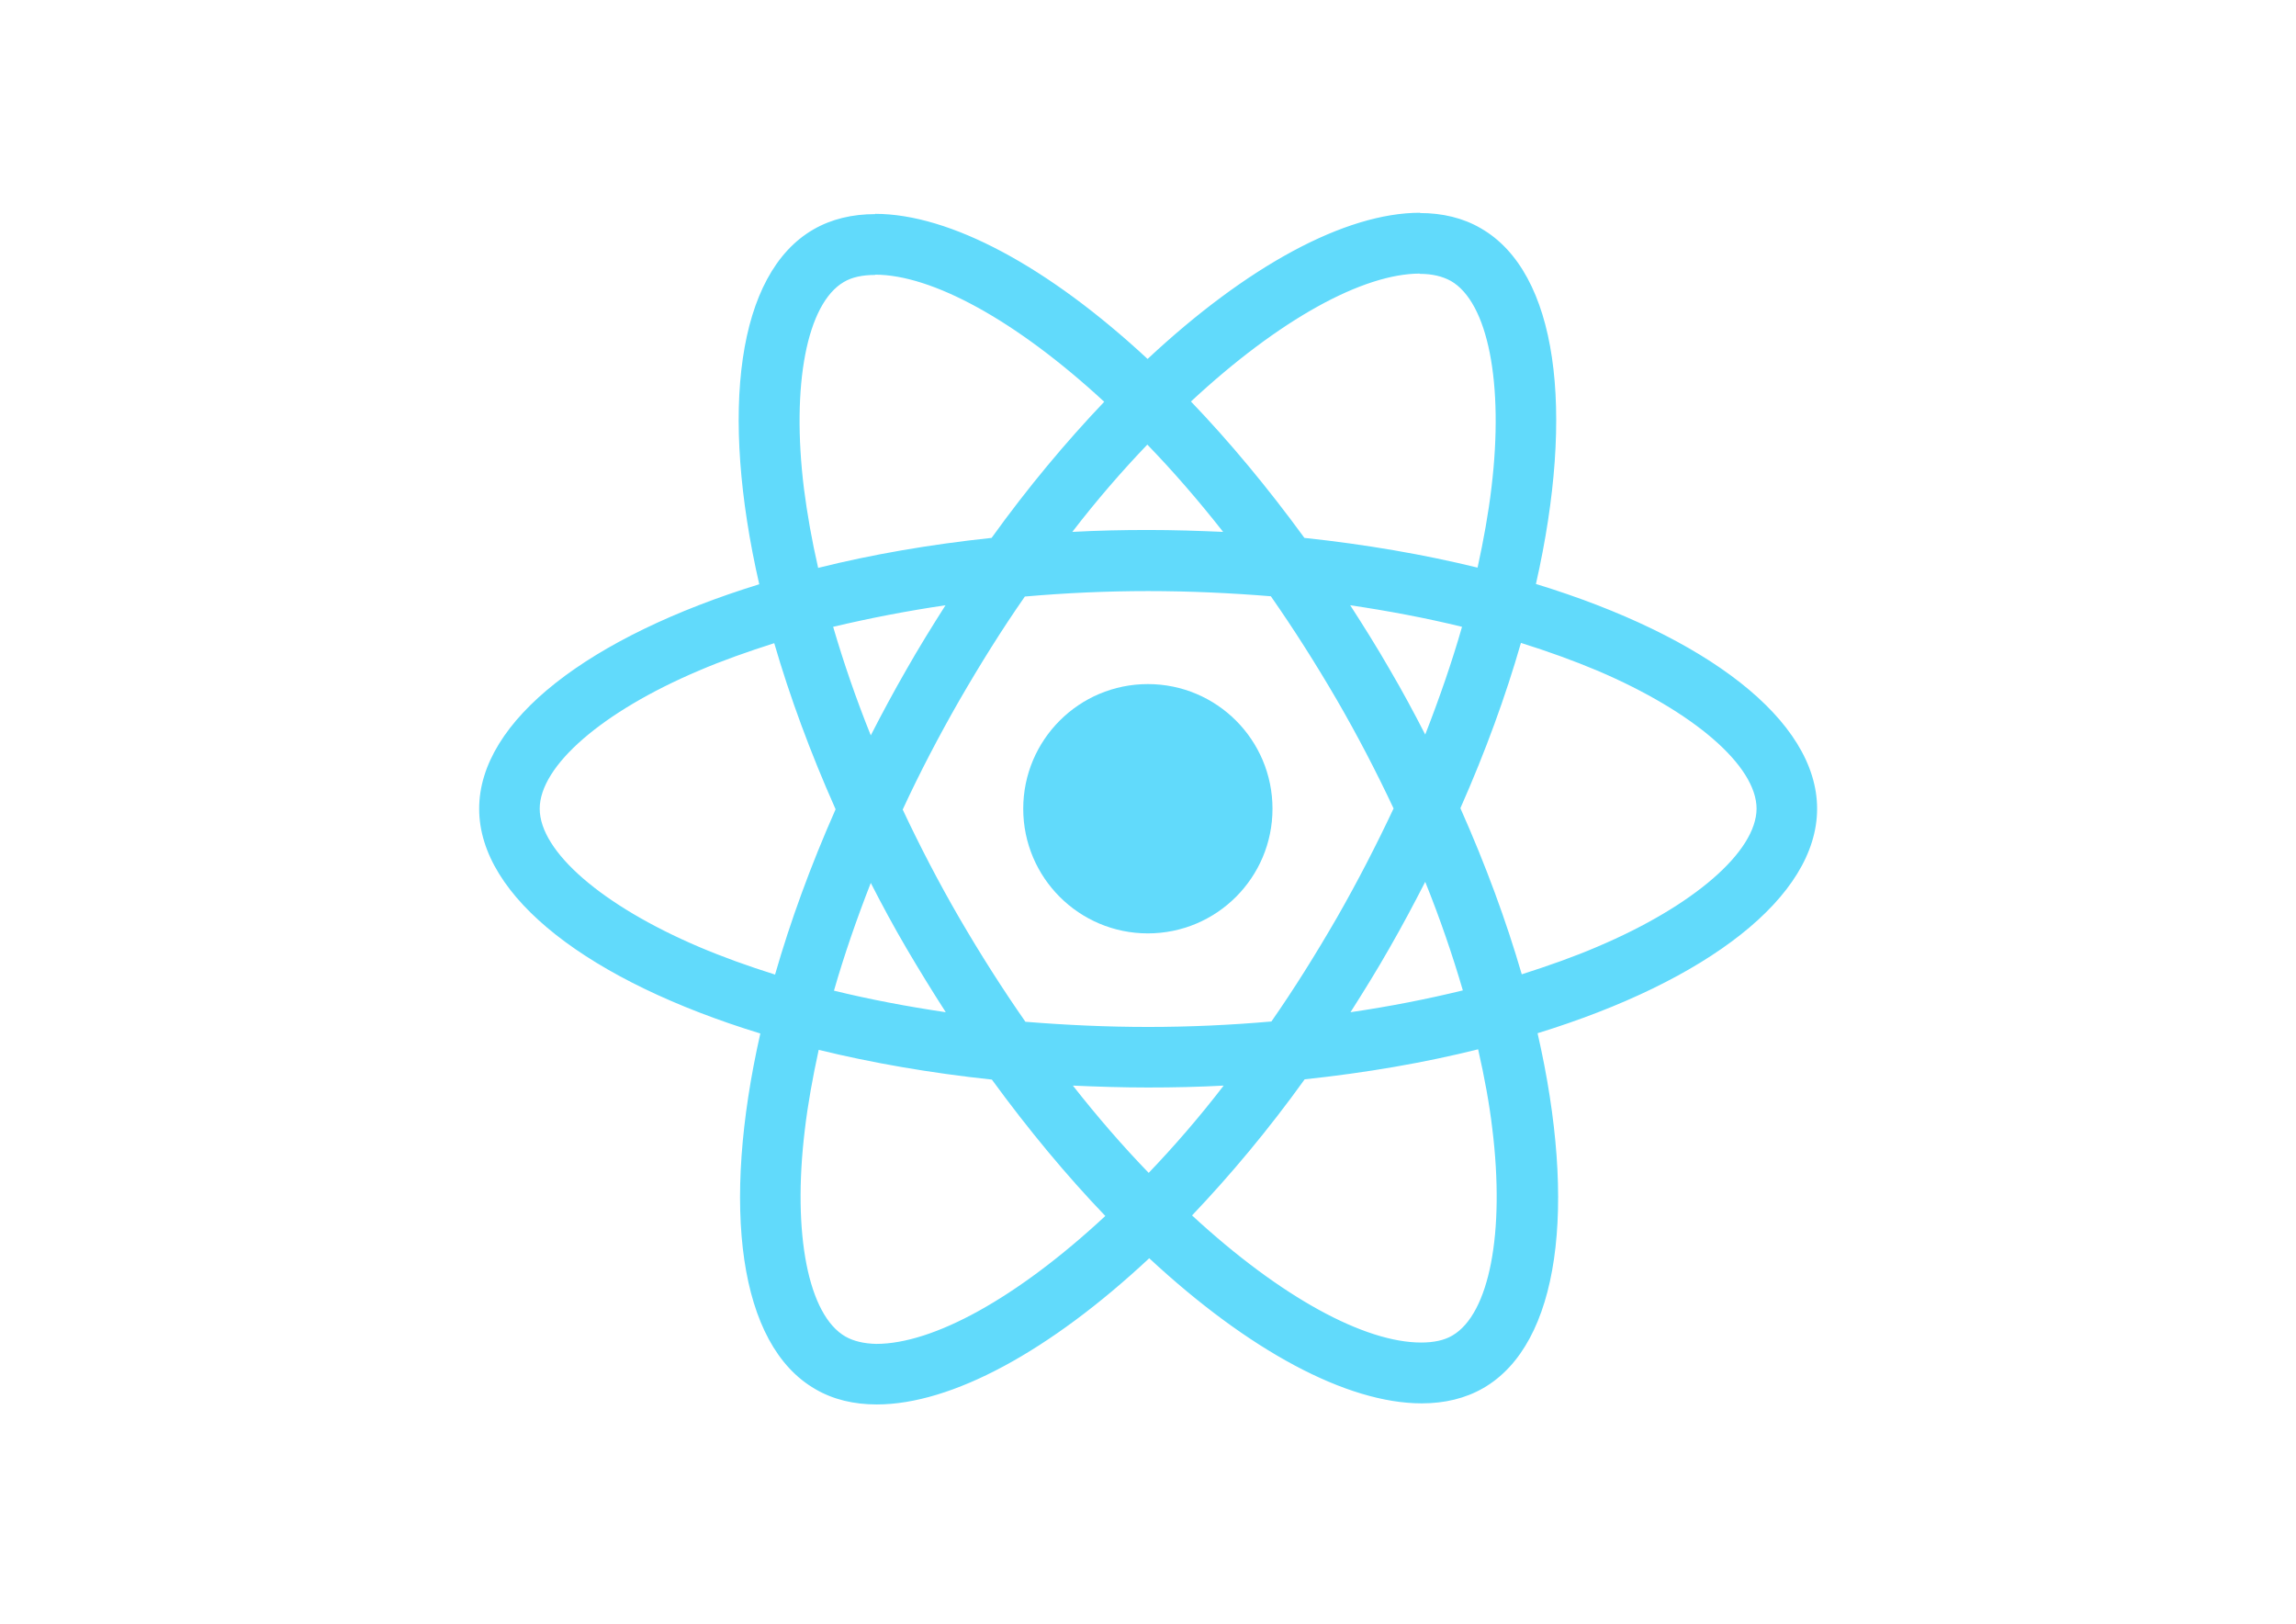
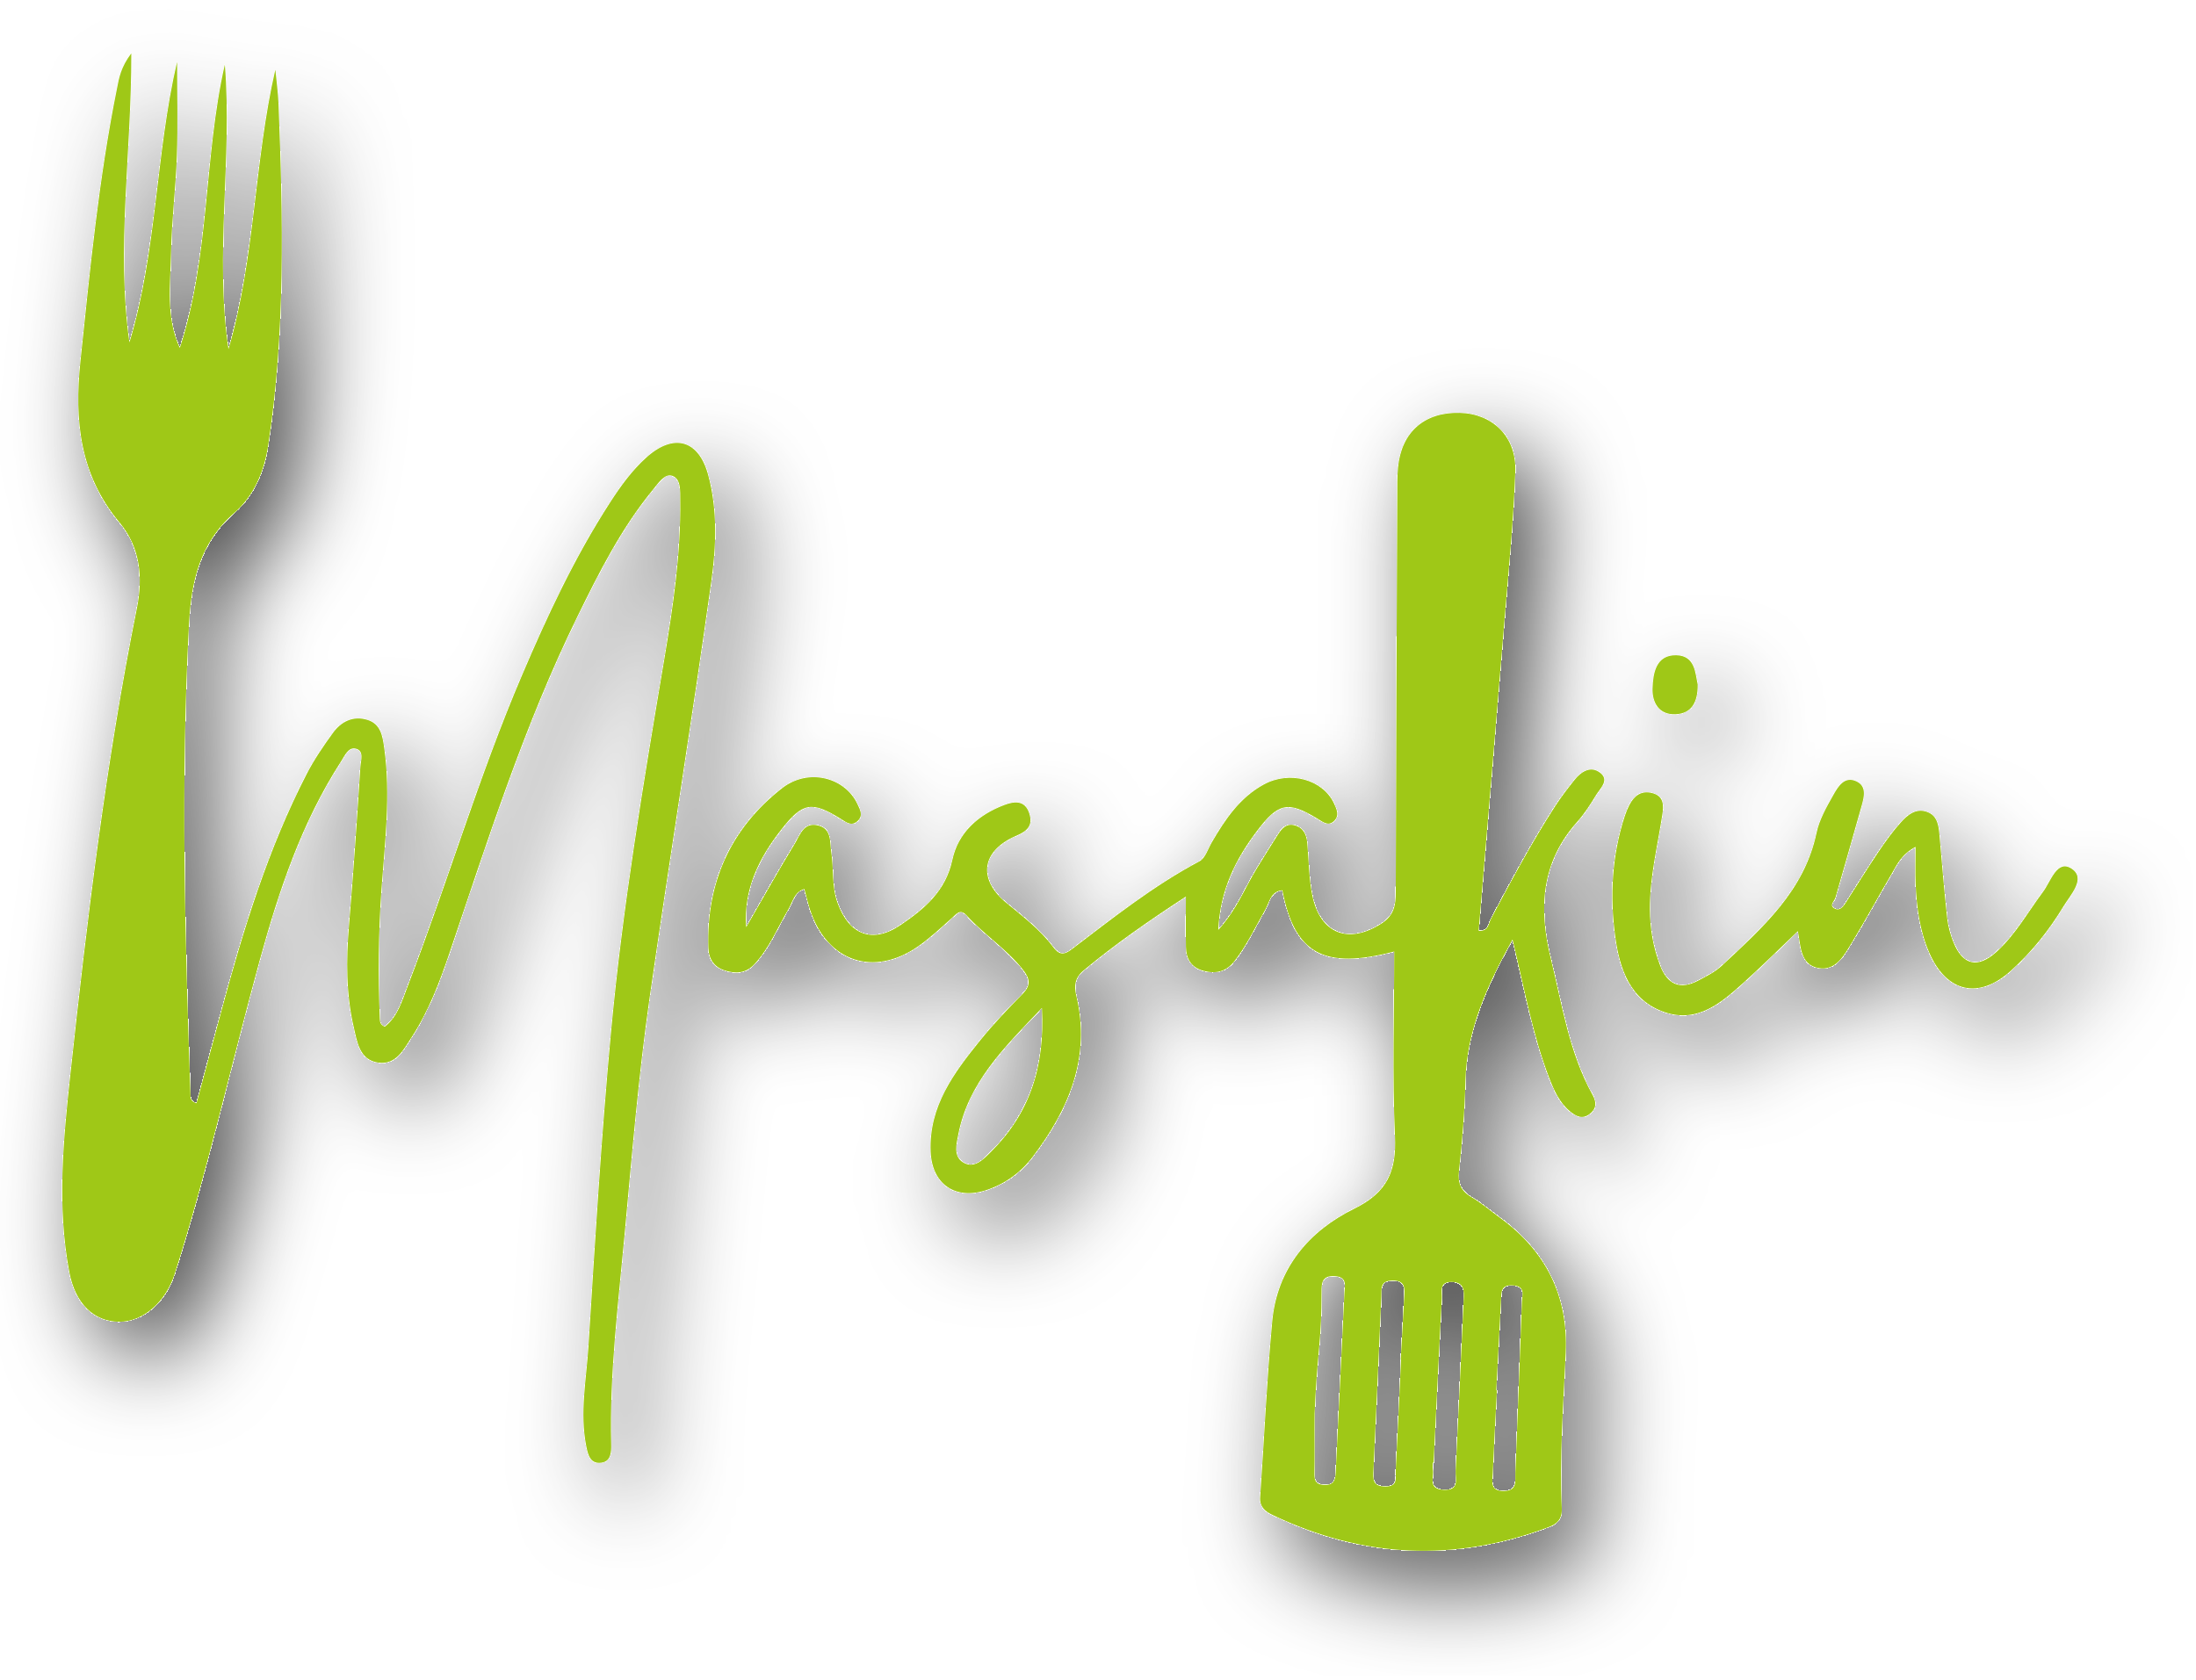
- <svg xmlns="http://www.w3.org/2000/svg" viewBox="0 0 841.9 595.3">
-   <g fill="#61DAFB">
-     <path d="M666.3 296.5c0-32.5-40.7-63.3-103.1-82.4 14.4-63.6 8-114.2-20.2-130.4-6.5-3.8-14.1-5.6-22.4-5.6v22.3c4.6 0 8.3.9 11.4 2.6 13.6 7.8 19.5 37.5 14.9 75.7-1.1 9.4-2.9 19.3-5.1 29.4-19.6-4.8-41-8.5-63.5-10.9-13.5-18.5-27.5-35.3-41.6-50 32.6-30.3 63.2-46.9 84-46.9V78c-27.5 0-63.5 19.6-99.9 53.6-36.4-33.8-72.4-53.2-99.9-53.2v22.3c20.7 0 51.4 16.5 84 46.6-14 14.7-28 31.4-41.3 49.9-22.6 2.4-44 6.1-63.6 11-2.3-10-4-19.7-5.2-29-4.7-38.2 1.1-67.9 14.6-75.8 3-1.8 6.9-2.6 11.5-2.6V78.5c-8.4 0-16 1.8-22.6 5.6-28.1 16.2-34.4 66.7-19.9 130.1-62.2 19.2-102.7 49.9-102.7 82.3 0 32.5 40.7 63.3 103.1 82.4-14.4 63.6-8 114.2 20.2 130.4 6.5 3.8 14.1 5.6 22.5 5.6 27.5 0 63.5-19.6 99.9-53.6 36.4 33.8 72.4 53.2 99.9 53.2 8.4 0 16-1.8 22.6-5.6 28.1-16.2 34.4-66.7 19.9-130.1 62-19.1 102.5-49.9 102.5-82.3zm-130.2-66.7c-3.7 12.9-8.3 26.2-13.5 39.5-4.1-8-8.4-16-13.1-24-4.6-8-9.5-15.8-14.4-23.4 14.2 2.1 27.9 4.7 41 7.9zm-45.8 106.5c-7.8 13.5-15.8 26.3-24.1 38.2-14.9 1.3-30 2-45.2 2-15.1 0-30.2-.7-45-1.9-8.3-11.9-16.4-24.6-24.2-38-7.6-13.1-14.5-26.4-20.8-39.8 6.2-13.4 13.2-26.8 20.7-39.9 7.8-13.5 15.8-26.3 24.1-38.2 14.9-1.3 30-2 45.2-2 15.1 0 30.2.7 45 1.9 8.3 11.9 16.4 24.6 24.2 38 7.6 13.1 14.5 26.4 20.8 39.8-6.3 13.4-13.2 26.8-20.7 39.9zm32.3-13c5.4 13.4 10 26.8 13.8 39.8-13.1 3.2-26.9 5.9-41.2 8 4.9-7.7 9.8-15.6 14.4-23.7 4.6-8 8.9-16.1 13-24.1zM421.2 430c-9.3-9.6-18.6-20.3-27.8-32 9 .4 18.2.7 27.5.7 9.4 0 18.7-.2 27.8-.7-9 11.7-18.3 22.4-27.5 32zm-74.4-58.9c-14.2-2.1-27.9-4.7-41-7.9 3.7-12.9 8.3-26.2 13.5-39.5 4.1 8 8.4 16 13.1 24 4.7 8 9.5 15.8 14.4 23.4zM420.7 163c9.3 9.6 18.6 20.3 27.8 32-9-.4-18.2-.7-27.5-.7-9.4 0-18.7.2-27.8.7 9-11.7 18.3-22.4 27.5-32zm-74 58.9c-4.9 7.7-9.8 15.6-14.4 23.7-4.6 8-8.9 16-13 24-5.4-13.4-10-26.8-13.8-39.8 13.1-3.1 26.9-5.8 41.2-7.9zm-90.5 125.2c-35.4-15.1-58.3-34.9-58.3-50.6 0-15.7 22.9-35.6 58.3-50.6 8.6-3.7 18-7 27.7-10.1 5.7 19.6 13.2 40 22.5 60.9-9.2 20.8-16.6 41.1-22.2 60.6-9.9-3.1-19.3-6.5-28-10.2zM310 490c-13.6-7.8-19.5-37.5-14.9-75.7 1.1-9.4 2.9-19.3 5.1-29.4 19.6 4.8 41 8.5 63.5 10.9 13.5 18.5 27.5 35.3 41.6 50-32.6 30.3-63.2 46.9-84 46.9-4.5-.1-8.3-1-11.3-2.7zm237.2-76.2c4.7 38.2-1.1 67.9-14.6 75.8-3 1.8-6.9 2.6-11.5 2.6-20.7 0-51.4-16.5-84-46.6 14-14.7 28-31.4 41.3-49.9 22.6-2.4 44-6.1 63.6-11 2.3 10.1 4.1 19.8 5.2 29.1zm38.5-66.7c-8.6 3.7-18 7-27.7 10.1-5.7-19.6-13.2-40-22.5-60.9 9.2-20.8 16.6-41.1 22.2-60.6 9.9 3.1 19.3 6.5 28.1 10.2 35.4 15.1 58.3 34.9 58.3 50.6-.1 15.7-23 35.6-58.4 50.6zM320.8 78.4z" />
-     <circle cx="420.9" cy="296.5" r="45.7" />
-     <path d="M520.5 78.1z" />
+ <svg xmlns="http://www.w3.org/2000/svg" width="247" height="189" viewBox="0 0 247 189" fill="none">
+   <g filter="url(#filter0_d_684_4905)">
+     <path d="M83.928 104.31C85.743 101.172 87.51 98.013 89.394 94.916C89.979 93.954 90.392 92.463 92.014 92.866C93.578 93.253 93.322 94.728 93.499 95.879C93.792 97.756 93.531 99.697 94.195 101.548C95.492 105.178 98.118 106.229 101.313 104.059C103.955 102.265 106.366 100.277 107.119 96.747C107.768 93.687 110.032 91.668 112.972 90.564C114.07 90.151 115.268 89.994 115.76 91.485C116.189 92.787 115.65 93.457 114.337 94.011C110.393 95.685 109.933 98.881 113.16 101.548C115.038 103.102 116.989 104.577 118.453 106.543C119.133 107.459 119.677 107.459 120.556 106.789C125.185 103.274 129.74 99.655 134.908 96.904C135.567 96.553 135.87 95.512 136.299 94.77C137.8 92.196 139.443 89.738 142.147 88.263C145.065 86.668 148.784 87.688 150.05 90.402C150.343 91.03 150.678 91.736 150.071 92.343C149.412 93.007 148.816 92.484 148.219 92.123C144.872 90.078 143.779 90.298 141.368 93.504C138.993 96.658 137.251 100.063 137.026 104.619C139.134 102.312 140.029 99.848 141.378 97.673C142.157 96.417 142.921 95.157 143.721 93.917C144.155 93.243 144.663 92.599 145.609 92.85C146.587 93.112 146.954 93.881 147.037 94.806C147.22 96.794 147.21 98.823 147.613 100.764C148.502 105.094 151.708 106.271 155.401 103.891C156.797 102.992 156.991 101.831 156.991 100.361C157.022 85.491 157.095 70.626 157.163 55.756C157.169 54.716 157.148 53.664 157.242 52.629C157.618 48.622 160.197 46.352 164.193 46.452C167.875 46.546 170.574 49.114 170.438 53.026C170.234 58.664 169.669 64.287 169.209 69.915C168.262 81.511 167.284 93.106 166.316 104.718C167.451 104.796 167.425 103.876 167.708 103.348C169.999 99.059 172.284 94.764 174.931 90.68C175.59 89.66 176.338 88.697 177.096 87.745C177.865 86.783 178.948 86.114 180.01 86.966C181.04 87.792 179.973 88.697 179.518 89.45C178.89 90.491 178.226 91.532 177.421 92.432C173.362 96.966 173.037 102.15 174.418 107.783C175.7 113.003 176.463 118.369 179.12 123.165C179.539 123.919 179.628 124.63 178.875 125.263C177.996 126.005 177.248 125.582 176.557 125.001C175.386 124.018 174.79 122.663 174.251 121.272C172.384 116.434 171.479 111.324 170.124 105.701C167.195 111.02 164.972 115.927 164.831 121.607C164.747 124.991 164.47 128.38 164.104 131.743C163.947 133.171 164.345 134.003 165.548 134.709C166.667 135.363 167.661 136.231 168.712 137C173.885 140.766 176.406 145.808 176.108 152.241C175.836 158.057 175.402 163.873 175.663 169.7C175.715 170.924 175.119 171.452 174.178 171.808C163.628 175.772 153.267 175.307 143.109 170.427C142.304 170.04 141.666 169.527 141.739 168.445C142.194 161.86 142.487 155.259 143.094 148.69C143.643 142.711 147.215 138.501 152.336 135.98C156.044 134.149 157.08 131.764 156.902 127.847C156.593 120.937 156.818 114.002 156.818 107.051C148.894 109.111 145.625 107.307 144.234 100.157C142.905 100.277 142.79 101.512 142.32 102.333C141.2 104.289 140.248 106.339 138.847 108.133C137.926 109.31 136.781 109.598 135.374 109.221C133.967 108.845 133.417 107.867 133.391 106.522C133.36 104.728 133.386 102.934 133.386 100.868C129.285 103.541 125.457 106.188 121.864 109.19C120.901 109.995 120.797 110.911 121.053 111.983C122.721 118.929 120.232 124.776 116.152 130.148C114.823 131.9 113.061 133.192 110.932 133.893C107.454 135.033 104.828 133.218 104.677 129.567C104.467 124.468 107.297 120.702 110.263 117.03C111.738 115.21 113.359 113.5 115.007 111.831C115.943 110.884 115.875 110.147 115.106 109.153C113.275 106.789 110.723 105.194 108.735 103.002C107.998 102.192 107.606 102.798 107.072 103.274C105.843 104.367 104.63 105.513 103.285 106.454C98.264 109.964 93.044 108.191 91.12 102.375C90.874 101.637 90.706 100.874 90.471 100.016C89.331 100.34 89.163 101.47 88.682 102.286C87.453 104.373 86.543 106.653 84.864 108.468C83.896 109.514 82.756 109.572 81.522 109.179C80.293 108.787 79.717 107.861 79.675 106.622C79.445 99.268 82.197 93.195 87.955 88.687C90.91 86.37 95.032 87.447 96.449 90.476C96.742 91.098 97.129 91.762 96.444 92.379C95.748 93.002 95.178 92.5 94.587 92.134C91.323 90.099 90.277 90.251 87.892 93.311C85.392 96.496 83.619 100.011 83.928 104.31ZM117.193 113.4C112.846 117.935 108.908 121.837 107.789 127.611C107.574 128.704 107.213 130.059 108.296 130.755C109.583 131.581 110.66 130.373 111.439 129.604C115.723 125.367 117.549 120.168 117.193 113.4ZM161.248 164.548C161.217 164.548 161.191 164.548 161.159 164.543C161.159 164.804 161.123 165.071 161.165 165.322C161.321 166.206 160.553 167.519 162.373 167.608C164.209 167.697 163.68 166.379 163.727 165.474C164.052 159.056 164.329 152.638 164.627 146.221C164.674 145.232 164.732 144.249 163.293 144.223C161.829 144.197 162.211 145.306 162.169 146.069C161.839 152.231 161.552 158.392 161.248 164.548ZM147.963 157.022C147.848 159.114 147.858 159.051 147.858 160.698C147.858 162.346 147.879 163.988 147.848 165.636C147.838 166.394 147.853 166.985 148.868 167.053C149.93 167.121 150.191 166.624 150.233 165.683C150.547 158.936 150.908 152.183 151.216 145.436C151.253 144.662 151.572 143.653 150.128 143.569C148.669 143.485 148.643 144.359 148.643 145.374C148.648 150.484 148.251 151.791 147.963 157.022ZM157.582 152.968C157.571 152.968 157.556 152.968 157.545 152.968C157.676 150.63 157.817 148.292 157.937 145.949C157.99 144.986 158.126 144.035 156.593 144.066C155.191 144.097 155.411 145.002 155.369 145.844C155.076 152.346 154.799 158.847 154.485 165.348C154.438 166.379 154.339 167.226 155.819 167.236C157.289 167.242 156.949 166.232 156.985 165.453C157.205 161.29 157.388 157.131 157.582 152.968ZM168.299 156.404C168.325 156.404 168.346 156.41 168.372 156.41C168.21 159.527 168.032 162.649 167.901 165.767C167.865 166.656 167.561 167.759 169.151 167.739C170.705 167.712 170.407 166.598 170.443 165.714C170.705 159.302 170.945 152.89 171.175 146.477C171.202 145.687 171.625 144.704 170.156 144.61C168.769 144.521 168.879 145.415 168.832 146.273C168.654 149.647 168.477 153.026 168.299 156.404Z" fill="#9FC817" />
+     <path d="M14.767 6C14.793 17.266 13.057 27.879 14.558 38.522C17.675 28.208 17.482 17.376 19.919 6.962C19.919 10.493 20.013 14.029 19.893 17.554C19.767 21.199 19.302 24.834 19.239 28.475C19.171 32.026 18.632 35.651 20.222 39.14C23.627 28.773 22.89 17.789 25.29 7.266C26.138 17.915 24.129 28.579 25.698 39.27C28.711 29.014 28.565 18.27 30.971 7.836C31.091 9.117 31.274 10.393 31.326 11.675C31.834 24.531 32.116 37.382 30.155 50.17C29.705 53.11 28.528 55.809 26.357 57.702C22.456 61.097 21.519 65.401 21.258 70.245C20.311 87.892 20.808 105.529 21.425 123.165C21.436 123.505 21.399 123.877 22.105 124.117C23.036 120.65 23.967 117.171 24.909 113.693C27.377 104.551 30.149 95.507 34.511 87.05C35.343 85.439 36.384 83.922 37.451 82.452C38.387 81.166 39.731 80.496 41.337 80.993C42.823 81.453 43.032 82.829 43.215 84.142C43.958 89.445 43.293 94.733 42.911 100.011C42.561 104.88 42.525 109.734 42.718 114.598C42.734 114.938 42.749 115.294 43.288 115.503C44.742 114.363 45.223 112.59 45.861 110.937C50.323 99.362 53.827 87.437 58.697 76.014C61.558 69.298 64.638 62.692 68.614 56.541C69.796 54.71 71.067 52.948 72.693 51.478C75.774 48.701 78.588 49.47 79.66 53.46C80.717 57.388 80.56 61.458 80.01 65.38C77.829 81.003 75.314 96.579 73.075 112.192C71.809 121.037 71.077 129.949 70.256 138.846C69.534 146.718 68.546 154.558 68.744 162.487C68.765 163.361 68.723 164.417 67.63 164.559C66.37 164.726 66.124 163.617 65.936 162.67C65.198 158.931 65.951 155.212 66.187 151.498C66.924 139.704 67.635 127.904 68.723 116.141C70.026 102.045 72.379 88.085 74.723 74.126C75.711 68.215 76.585 62.279 76.511 56.259C76.501 55.26 76.611 53.884 75.627 53.534C74.754 53.225 74.022 54.386 73.431 55.103C69.879 59.428 67.379 64.392 64.937 69.382C58.964 81.558 54.879 94.456 50.543 107.255C49.428 110.539 48.194 113.793 46.285 116.716C45.396 118.081 44.543 119.808 42.587 119.551C40.438 119.274 40.176 117.229 39.794 115.587C38.921 111.831 38.931 108.018 39.25 104.179C39.747 98.206 40.155 92.223 40.537 86.244C40.579 85.564 40.992 84.45 40.003 84.22C39.167 84.027 38.769 85.031 38.356 85.669C33.926 92.531 31.368 100.194 29.229 107.971C25.997 119.74 23.36 131.67 19.652 143.313C18.663 146.42 16.142 148.726 13.376 148.7C10.593 148.674 8.48 146.718 7.795 143.109C6.383 135.666 7.125 128.181 7.926 120.759C9.824 103.232 11.927 85.732 15.395 68.43C16.09 64.967 15.787 61.594 13.449 58.79C8.982 53.434 8.344 47.336 9.045 40.656C10.122 30.368 11.111 20.075 13.166 9.923C13.391 8.772 13.58 7.59 14.767 6Z" fill="#9FC817" />
+     <path d="M215.456 95.272C213.84 96.145 213.369 97.28 212.778 98.29C211.282 100.832 209.88 103.431 208.348 105.952C207.459 107.412 206.517 109.294 204.498 108.902C202.448 108.505 202.537 106.345 202.218 104.76C200.215 106.669 198.264 108.609 196.224 110.45C193.687 112.741 191.004 115.142 187.248 113.876C183.352 112.563 182.175 109.002 181.683 105.414C181.056 100.832 181.296 96.224 182.766 91.762C182.902 91.354 183.069 90.946 183.268 90.564C183.796 89.545 184.57 88.922 185.789 89.21C187.196 89.545 187.128 90.653 186.966 91.705C186.427 95.219 185.559 98.682 185.575 102.275C185.585 104.477 185.946 106.59 186.731 108.635C187.547 110.775 188.99 111.402 191.046 110.304C191.961 109.817 192.929 109.336 193.671 108.641C198.217 104.388 202.94 100.267 204.32 93.708C204.634 92.217 205.445 90.795 206.208 89.445C206.737 88.504 207.464 87.264 208.824 87.918C209.985 88.478 209.666 89.681 209.373 90.711C208.405 94.132 207.443 97.552 206.454 100.968C206.329 101.407 205.659 101.883 206.402 102.233C206.956 102.495 207.338 101.972 207.626 101.522C208.845 99.624 210.032 97.699 211.292 95.826C212.066 94.676 212.882 93.541 213.808 92.516C214.561 91.679 215.503 90.884 216.763 91.349C217.919 91.773 218.05 92.871 218.144 93.938C218.421 97.05 218.672 100.167 219.012 103.274C219.117 104.211 219.373 105.162 219.729 106.036C220.775 108.604 222.464 108.986 224.562 107.087C226.706 105.142 228.103 102.594 229.818 100.303C230.671 99.163 231.372 96.658 233.004 97.73C234.672 98.823 232.862 100.685 232.083 101.982C230.467 104.666 228.506 107.119 226.162 109.226C222.574 112.454 218.986 111.669 217.025 107.239C215.916 104.739 215.576 102.077 215.461 99.378C215.414 98.169 215.456 96.961 215.456 95.272Z" fill="#9FC817" />
+     <path d="M190.952 77.002C190.978 79.105 190.189 80.287 188.447 80.355C186.595 80.428 185.821 79.026 185.874 77.452C185.931 75.742 186.261 73.681 188.531 73.718C190.691 73.754 190.675 75.794 190.952 77.002Z" fill="#9FC817" />
  </g>
+   <defs>
+     <filter id="filter0_d_684_4905" x="0" y="0" width="246.688" height="188.47" filterUnits="userSpaceOnUse" color-interpolation-filters="sRGB">
+       <feFlood flood-opacity="0" result="BackgroundImageFix" />
+       <feColorMatrix in="SourceAlpha" type="matrix" values="0 0 0 0 0 0 0 0 0 0 0 0 0 0 0 0 0 0 127 0" result="hardAlpha" />
+       <feOffset dx="3" dy="4" />
+       <feGaussianBlur stdDeviation="5" />
+       <feComposite in2="hardAlpha" operator="out" />
+       <feColorMatrix type="matrix" values="0 0 0 0 0 0 0 0 0 0 0 0 0 0 0 0 0 0 0.7 0" />
+       <feBlend mode="normal" in2="BackgroundImageFix" result="effect1_dropShadow_684_4905" />
+       <feBlend mode="normal" in="SourceGraphic" in2="effect1_dropShadow_684_4905" result="shape" />
+     </filter>
+   </defs>
</svg>
